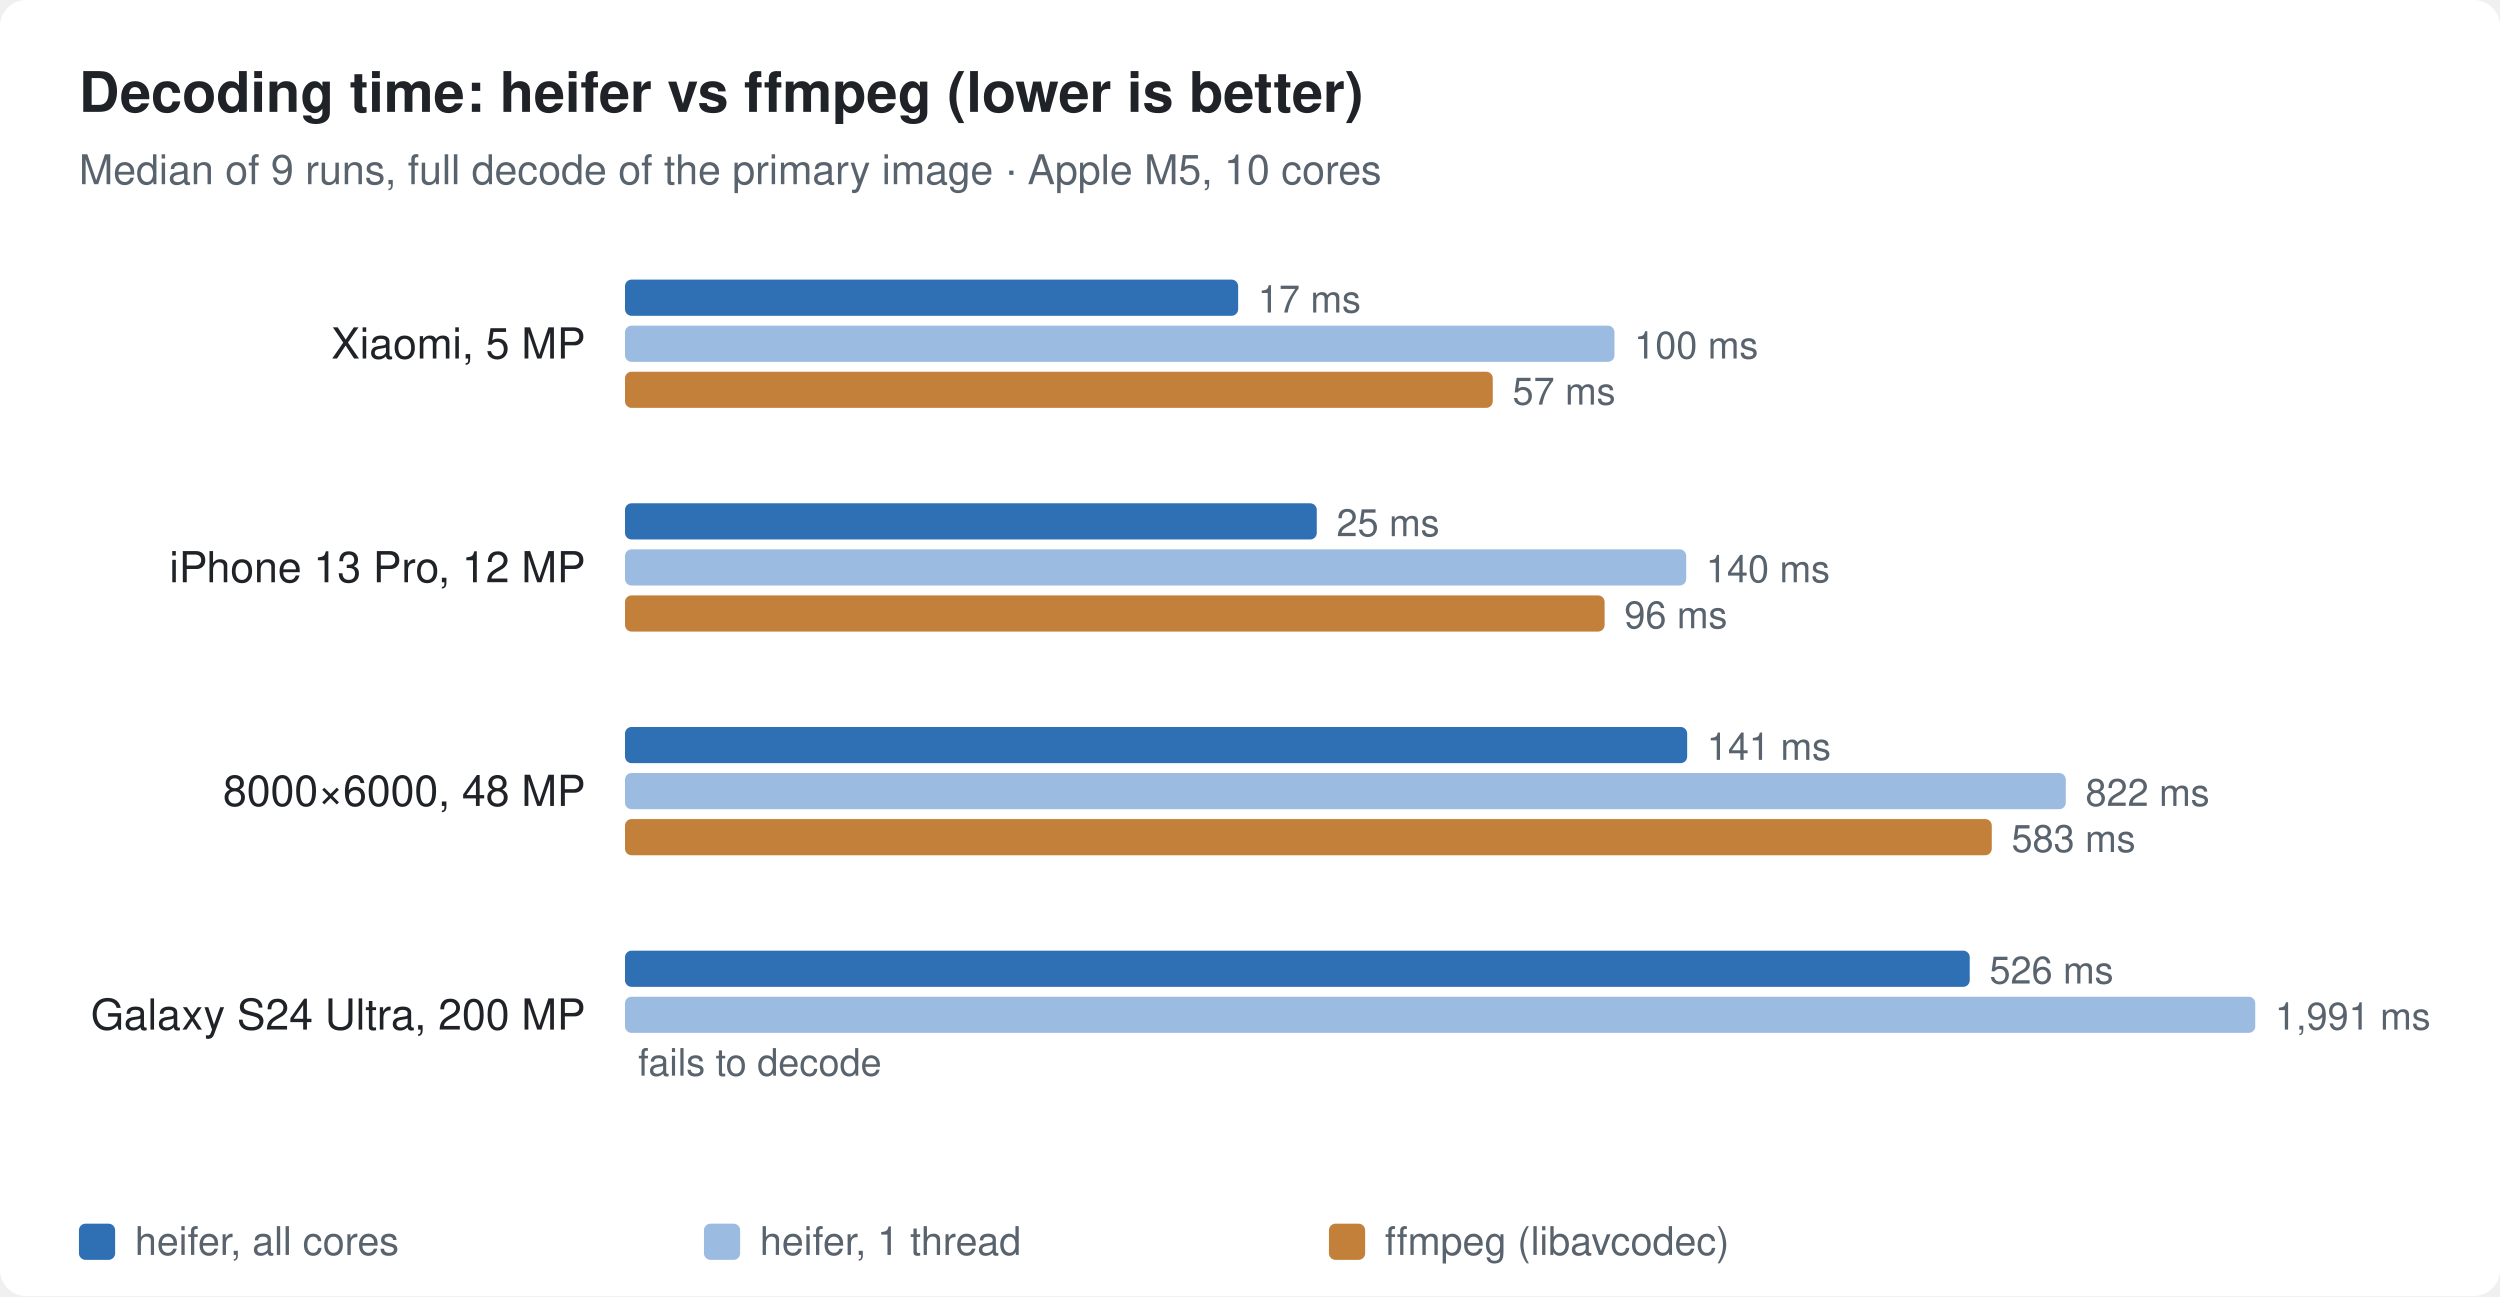
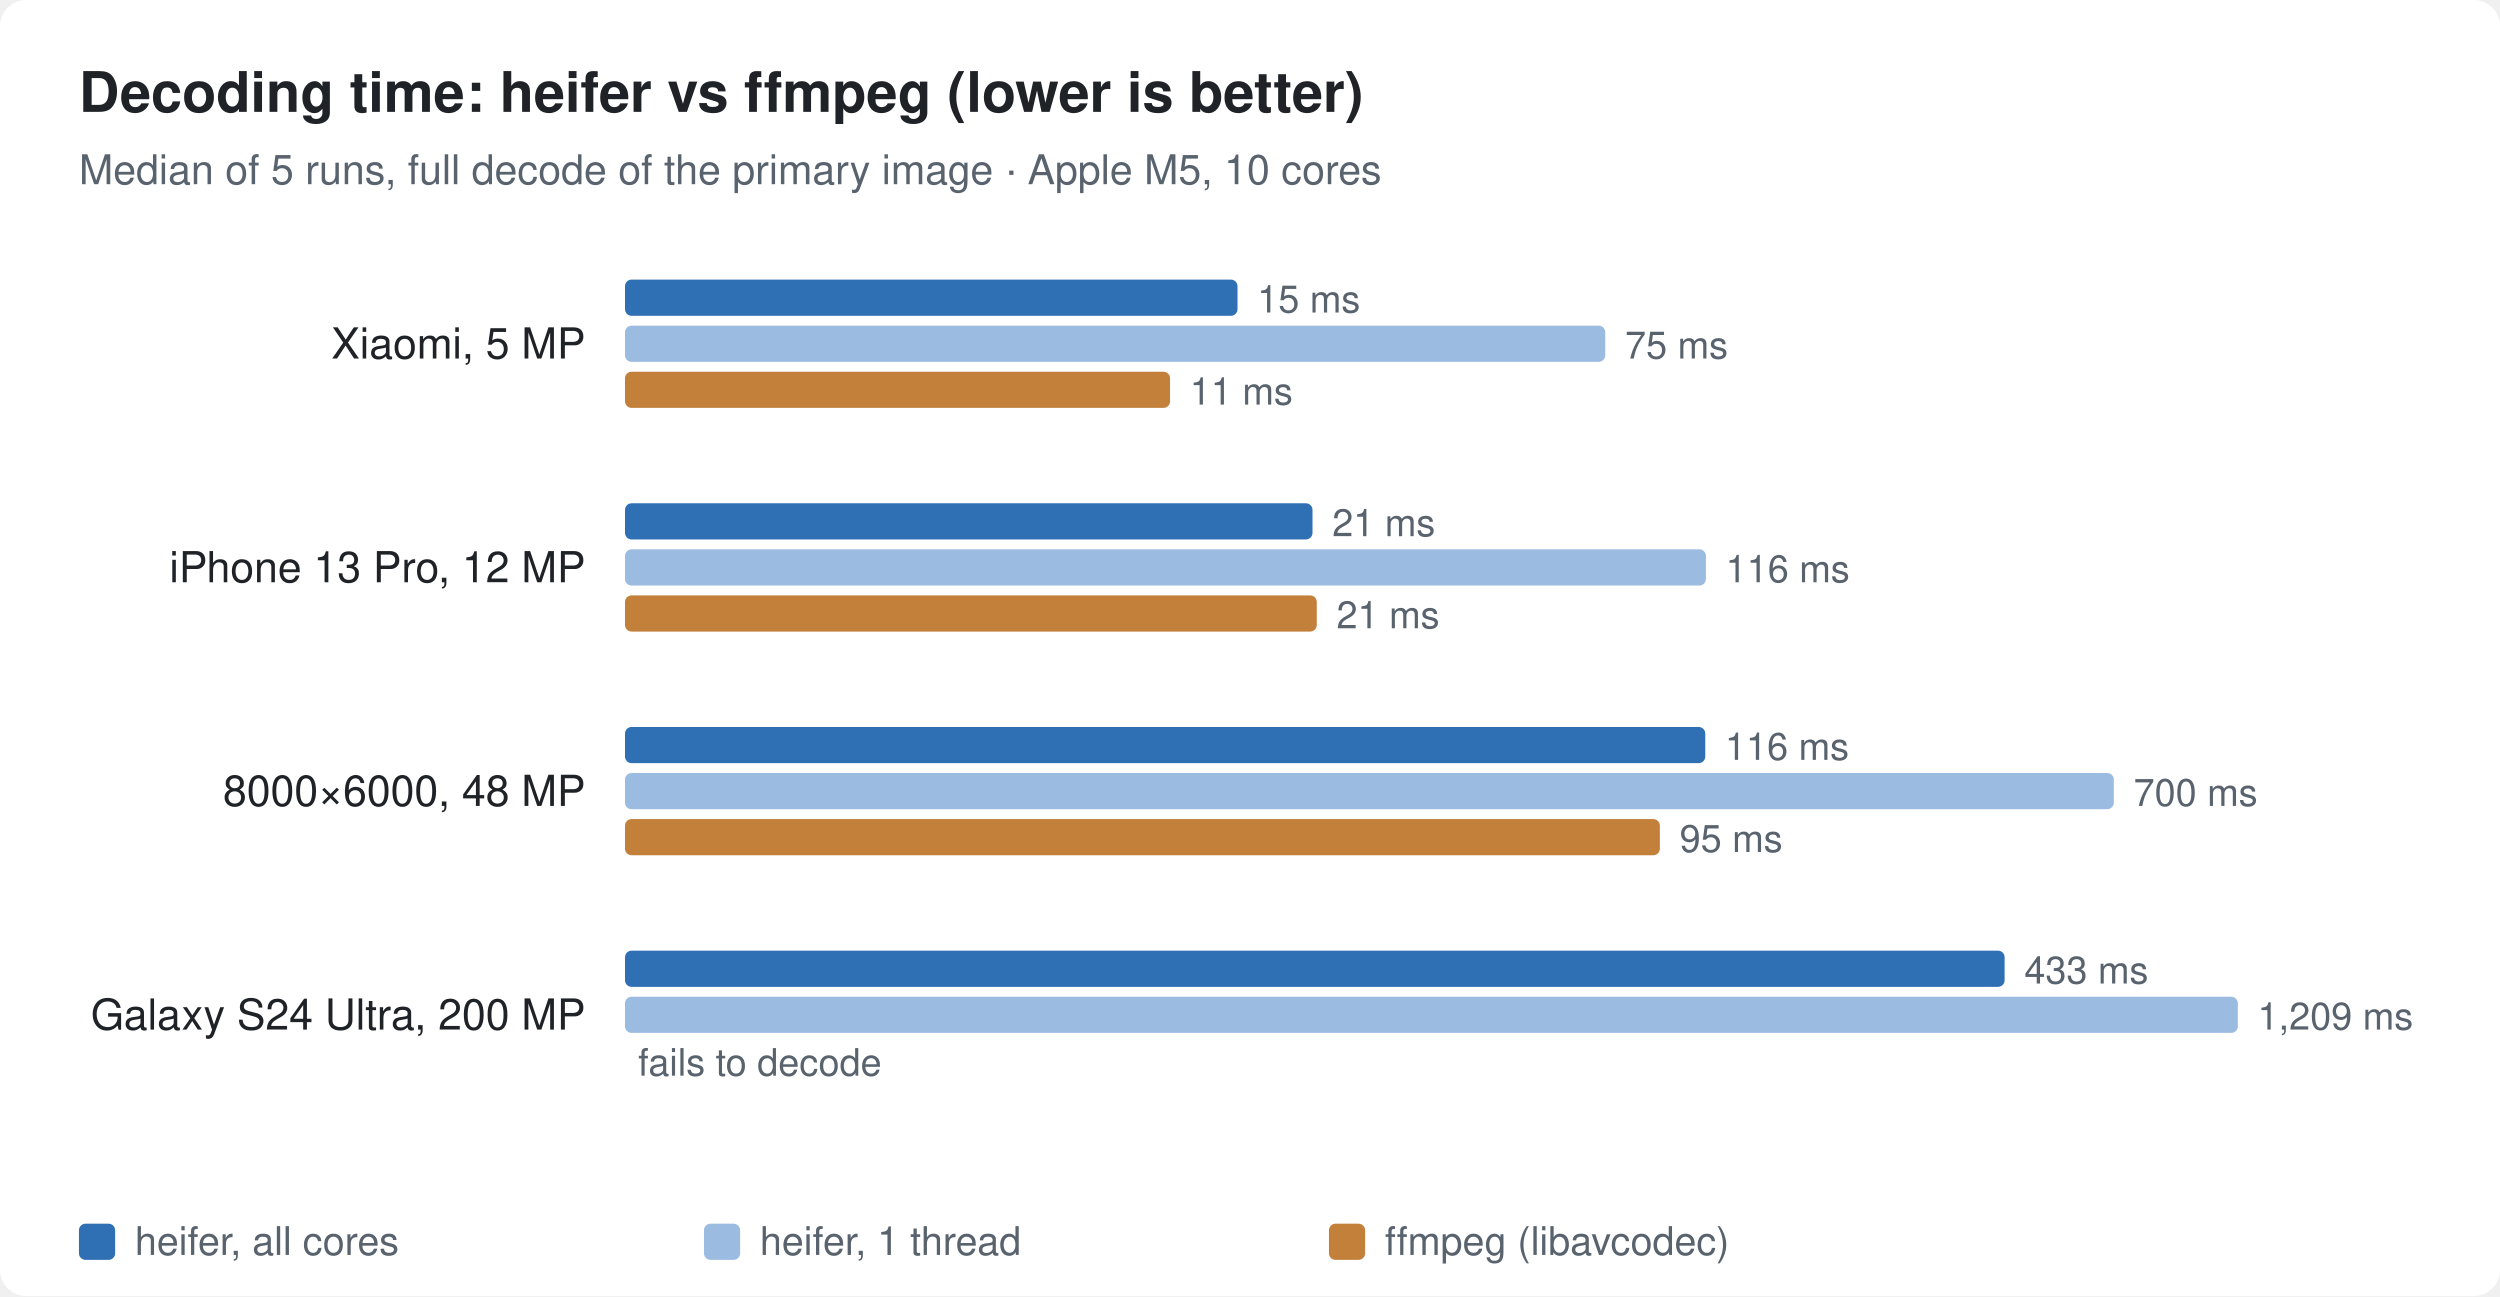
<svg xmlns="http://www.w3.org/2000/svg" width="760" height="394" viewBox="0 0 760 394" font-family="-apple-system,BlinkMacSystemFont,Segoe UI,Helvetica,Arial,sans-serif">
  <rect width="100%" height="100%" rx="8" fill="#ffffff" />
  <text x="24" y="34" font-size="17" font-weight="600" fill="#1f2328">Decoding time: heifer vs ffmpeg (lower is better)</text>
-   <text x="24" y="56" font-size="12.5" fill="#59636e">Median of 9 runs, full decode of the primary image · Apple M5, 10 cores</text>
+   <text x="24" y="56" font-size="12.5" fill="#59636e">Median of 5 runs, full decode of the primary image · Apple M5, 10 cores</text>
  <rect x="24" y="372" width="11" height="11" rx="2" fill="#2f6fb3" />
  <text x="41" y="381.5" font-size="12" fill="#59636e">heifer, all cores</text>
  <rect x="214" y="372" width="11" height="11" rx="2" fill="#9cbbe0" />
  <text x="231" y="381.5" font-size="12" fill="#59636e">heifer, 1 thread</text>
  <rect x="404" y="372" width="11" height="11" rx="2" fill="#c2803a" />
  <text x="421" y="381.5" font-size="12" fill="#59636e">ffmpeg (libavcodec)</text>
  <text x="178" y="109.0" font-size="13" text-anchor="end" fill="#1f2328">Xiaomi, 5 MP</text>
-   <rect x="190" y="85" width="186.4" height="11" rx="2" fill="#2f6fb3" />
-   <text x="382.4" y="95" font-size="11.5" fill="#59636e">17 ms</text>
-   <rect x="190" y="99" width="300.8" height="11" rx="2" fill="#9cbbe0" />
-   <text x="496.8" y="109" font-size="11.5" fill="#59636e">100 ms</text>
-   <rect x="190" y="113" width="263.8" height="11" rx="2" fill="#c2803a" />
-   <text x="459.8" y="123" font-size="11.5" fill="#59636e">57 ms</text>
+   <rect x="190" y="85" width="186.2" height="11" rx="2" fill="#2f6fb3" />
+   <text x="382.2" y="95" font-size="11.5" fill="#59636e">15 ms</text>
+   <rect x="190" y="99" width="298.0" height="11" rx="2" fill="#9cbbe0" />
+   <text x="494.0" y="109" font-size="11.5" fill="#59636e">75 ms</text>
+   <rect x="190" y="113" width="165.7" height="11" rx="2" fill="#c2803a" />
+   <text x="361.7" y="123" font-size="11.5" fill="#59636e">11 ms</text>
  <text x="178" y="177.0" font-size="13" text-anchor="end" fill="#1f2328">iPhone 13 Pro, 12 MP</text>
-   <rect x="190" y="153" width="210.3" height="11" rx="2" fill="#2f6fb3" />
-   <text x="406.3" y="163" font-size="11.5" fill="#59636e">25 ms</text>
-   <rect x="190" y="167" width="322.6" height="11" rx="2" fill="#9cbbe0" />
-   <text x="518.6" y="177" font-size="11.5" fill="#59636e">140 ms</text>
-   <rect x="190" y="181" width="297.8" height="11" rx="2" fill="#c2803a" />
-   <text x="493.8" y="191" font-size="11.5" fill="#59636e">96 ms</text>
+   <rect x="190" y="153" width="209.0" height="11" rx="2" fill="#2f6fb3" />
+   <text x="405.0" y="163" font-size="11.5" fill="#59636e">21 ms</text>
+   <rect x="190" y="167" width="328.6" height="11" rx="2" fill="#9cbbe0" />
+   <text x="524.6" y="177" font-size="11.5" fill="#59636e">116 ms</text>
+   <rect x="190" y="181" width="210.3" height="11" rx="2" fill="#c2803a" />
+   <text x="406.3" y="191" font-size="11.5" fill="#59636e">21 ms</text>
  <text x="178" y="245.0" font-size="13" text-anchor="end" fill="#1f2328">8000×6000, 48 MP</text>
-   <rect x="190" y="221" width="322.9" height="11" rx="2" fill="#2f6fb3" />
-   <text x="518.9" y="231" font-size="11.5" fill="#59636e">141 ms</text>
-   <rect x="190" y="235" width="438.0" height="11" rx="2" fill="#9cbbe0" />
-   <text x="634.0" y="245" font-size="11.5" fill="#59636e">822 ms</text>
-   <rect x="190" y="249" width="415.5" height="11" rx="2" fill="#c2803a" />
-   <text x="611.5" y="259" font-size="11.5" fill="#59636e">583 ms</text>
+   <rect x="190" y="221" width="328.4" height="11" rx="2" fill="#2f6fb3" />
+   <text x="524.4" y="231" font-size="11.5" fill="#59636e">116 ms</text>
+   <rect x="190" y="235" width="452.6" height="11" rx="2" fill="#9cbbe0" />
+   <text x="648.6" y="245" font-size="11.5" fill="#59636e">700 ms</text>
+   <rect x="190" y="249" width="314.6" height="11" rx="2" fill="#c2803a" />
+   <text x="510.6" y="259" font-size="11.5" fill="#59636e">95 ms</text>
  <text x="178" y="313.0" font-size="13" text-anchor="end" fill="#1f2328">Galaxy S24 Ultra, 200 MP</text>
-   <rect x="190" y="289" width="408.8" height="11" rx="2" fill="#2f6fb3" />
-   <text x="604.8" y="299" font-size="11.5" fill="#59636e">526 ms</text>
-   <rect x="190" y="303" width="495.6" height="11" rx="2" fill="#9cbbe0" />
-   <text x="691.6" y="313" font-size="11.5" fill="#59636e">1,991 ms</text>
+   <rect x="190" y="289" width="419.4" height="11" rx="2" fill="#2f6fb3" />
+   <text x="615.4" y="299" font-size="11.5" fill="#59636e">433 ms</text>
+   <rect x="190" y="303" width="490.3" height="11" rx="2" fill="#9cbbe0" />
+   <text x="686.3" y="313" font-size="11.5" fill="#59636e">1,209 ms</text>
  <text x="194" y="327" font-size="11.5" fill="#59636e">fails to decode</text>
</svg>
